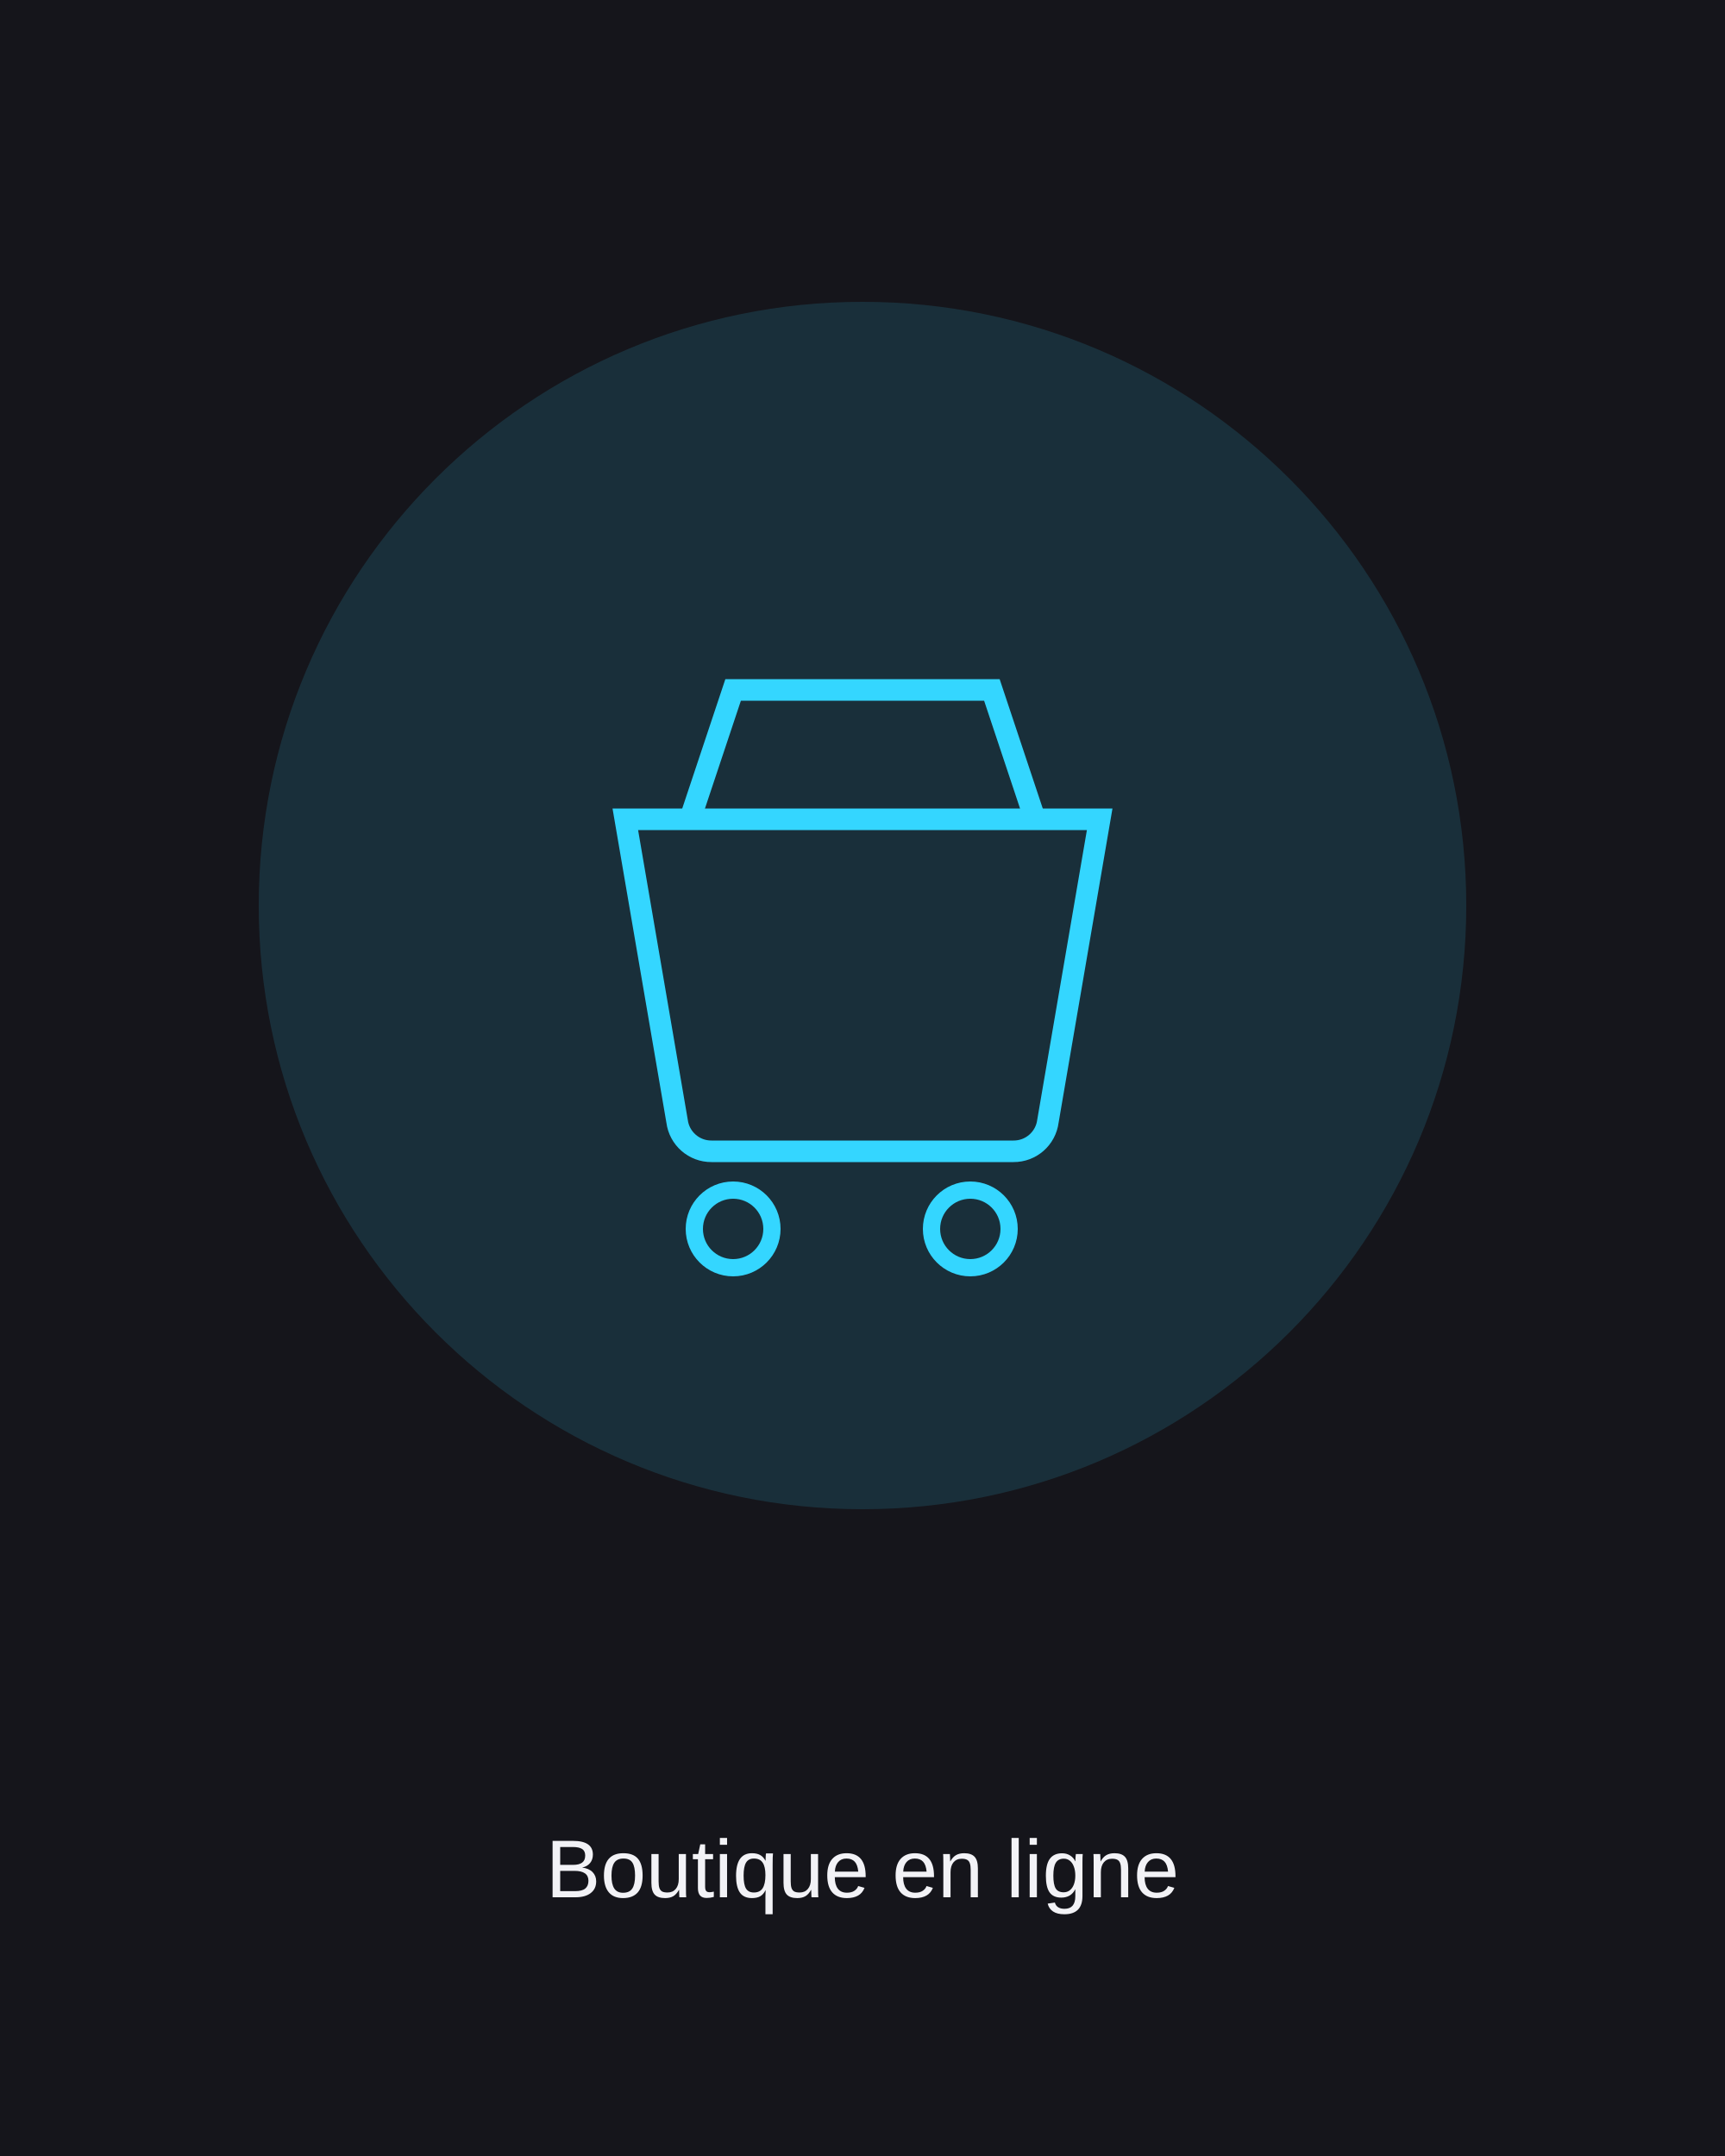
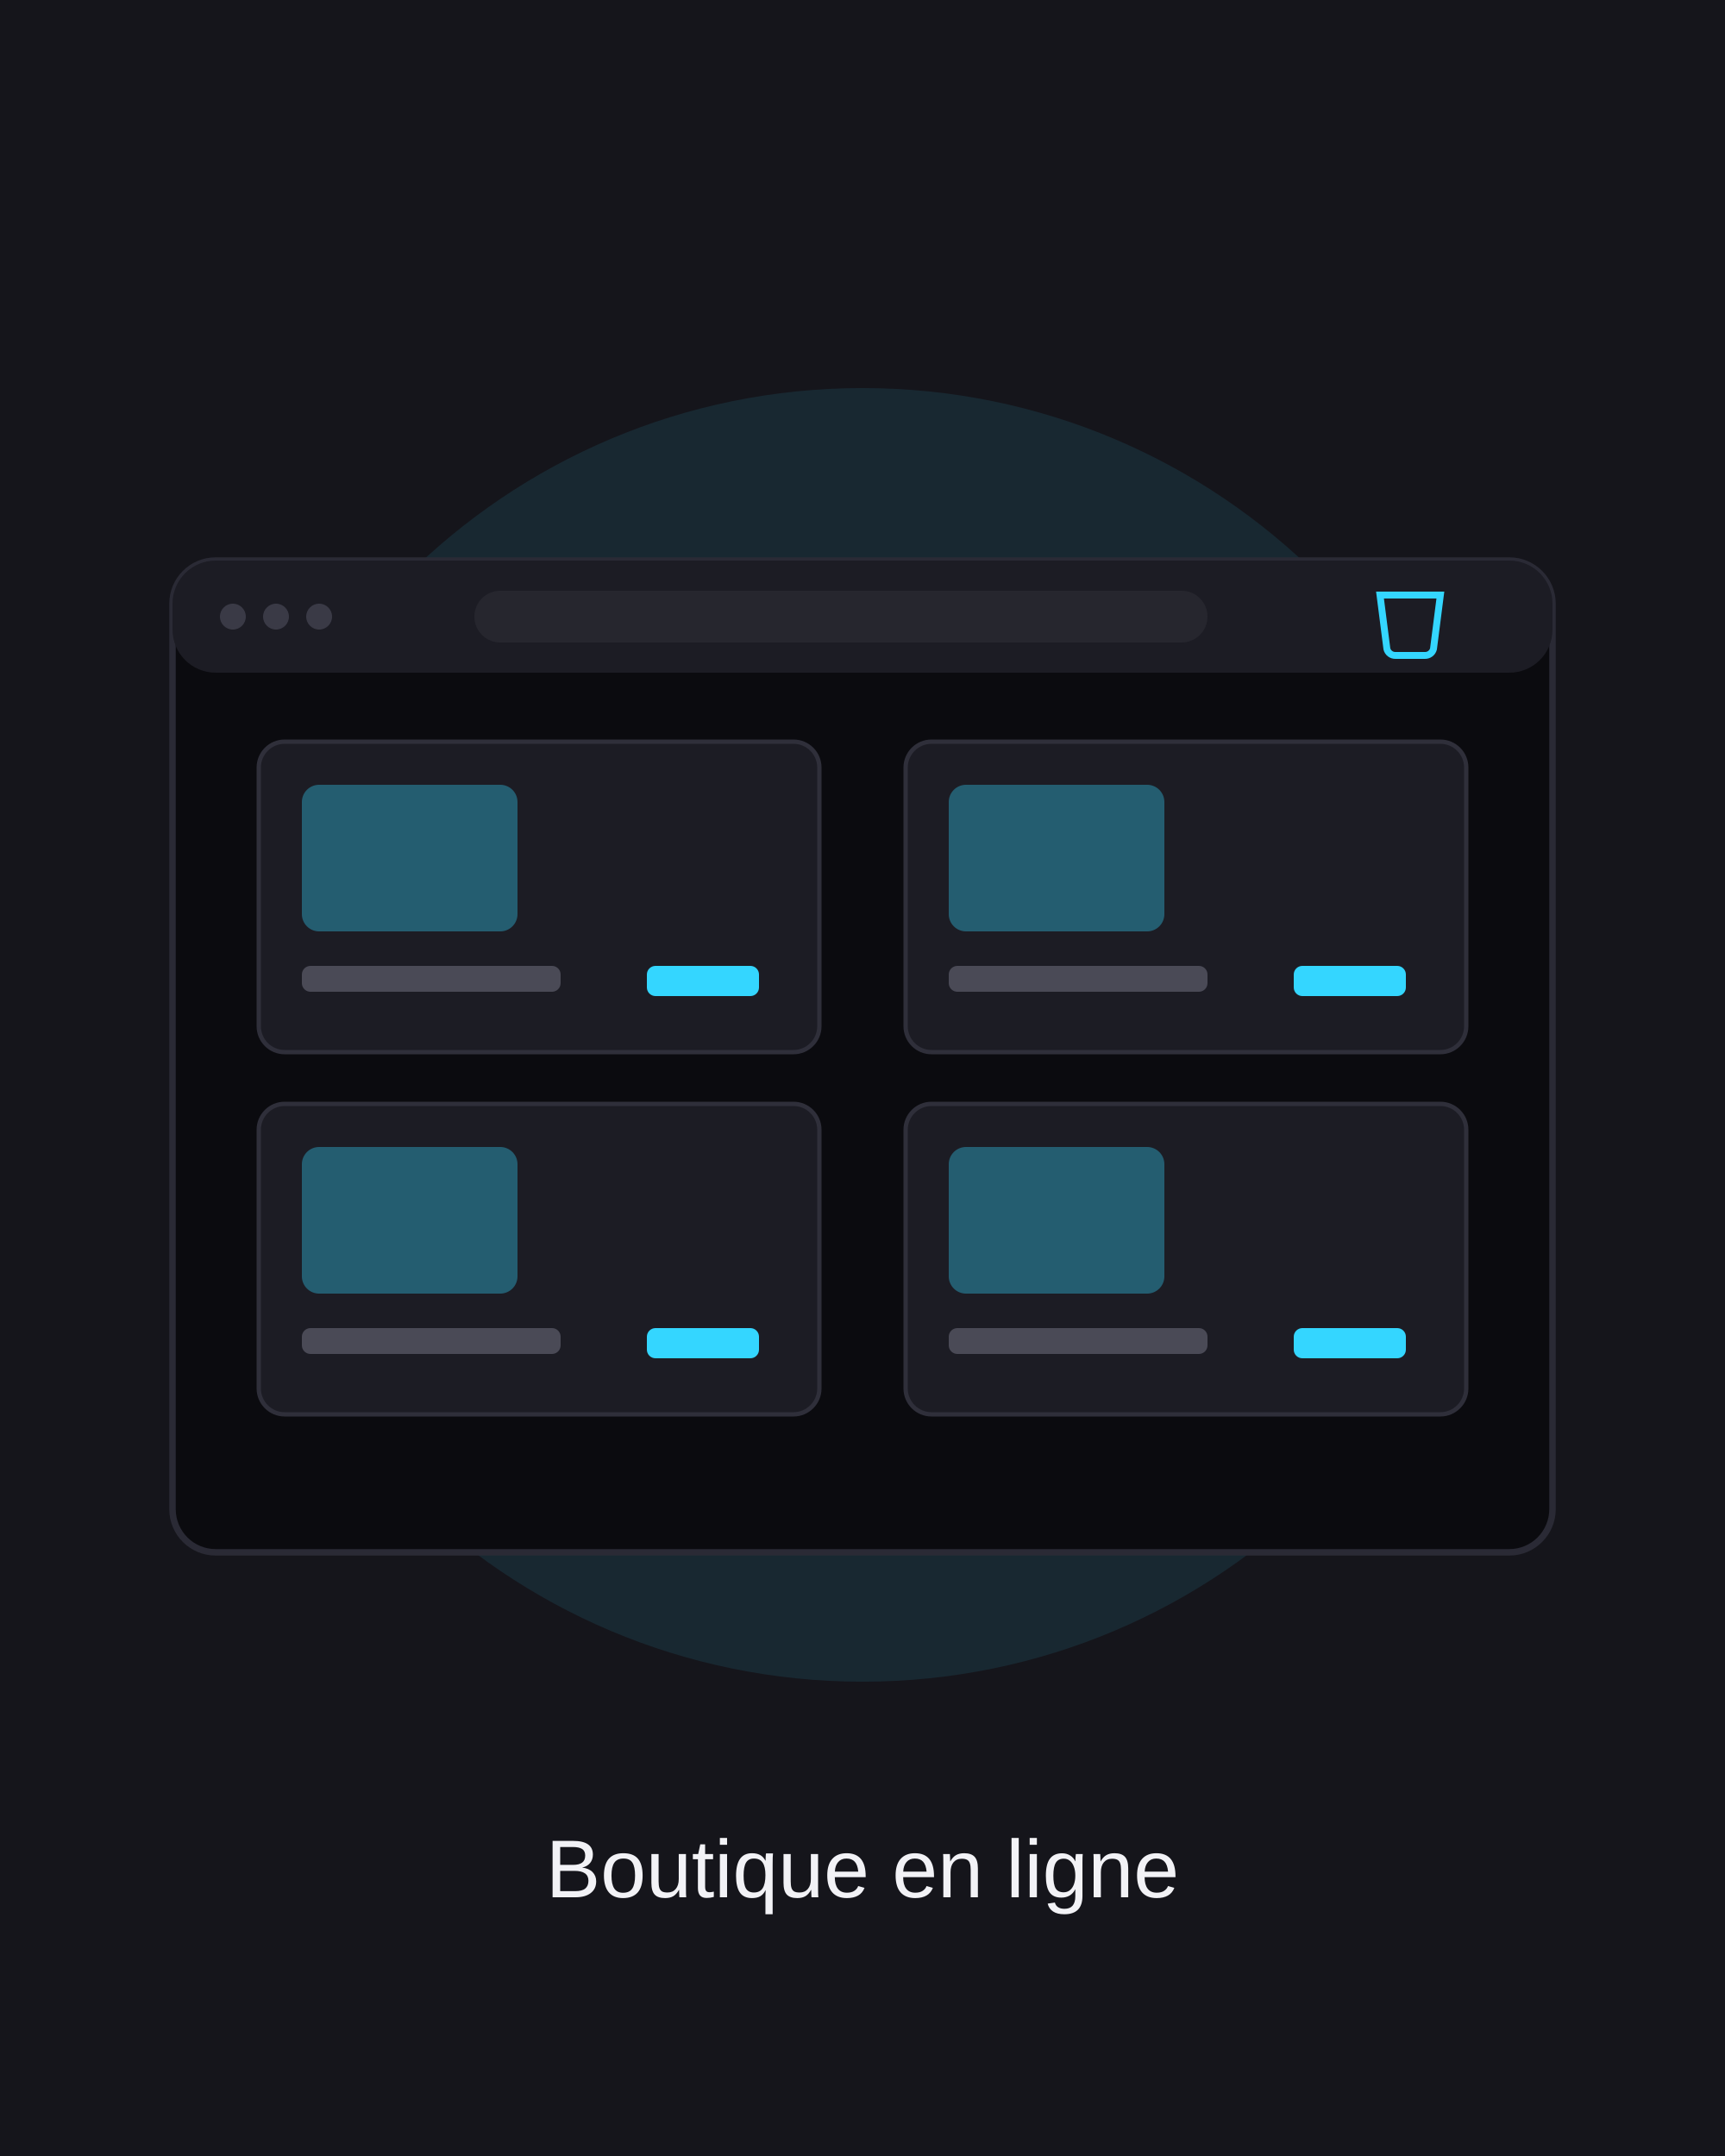
<svg xmlns="http://www.w3.org/2000/svg" viewBox="0 0 400 500" width="400" height="500">
  <rect width="400" height="500" fill="#15151b" />
-   <circle cx="200" cy="210" r="140" fill="#34d6ff" opacity="0.14" />
-   <path d="M145 190h110l-12 70a8 8 0 0 1-8 7h-70a8 8 0 0 1-8-7z" fill="none" stroke="#34d6ff" stroke-width="5" />
-   <path d="M160 190l10-30h60l10 30" fill="none" stroke="#34d6ff" stroke-width="5" />
-   <circle cx="170" cy="285" r="9" fill="none" stroke="#34d6ff" stroke-width="4" />
-   <circle cx="225" cy="285" r="9" fill="none" stroke="#34d6ff" stroke-width="4" />
+   <circle cx="200" cy="240" r="150" fill="#34d6ff" opacity="0.10" />
+   <rect x="40" y="130" width="320" height="230" rx="10" fill="#0b0b0f" stroke="#2a2a35" stroke-width="1.5" />
+   <rect x="40" y="130" width="320" height="26" rx="10" fill="#1c1c24" />
+   <circle cx="54" cy="143" r="3" fill="#3a3a46" />
+   <circle cx="64" cy="143" r="3" fill="#3a3a46" />
+   <circle cx="74" cy="143" r="3" fill="#3a3a46" />
+   <rect x="110" y="137" width="170" height="12" rx="6" fill="#26262e" />
+   <path d="M320 138h14l-1.6 12.5a2 2 0 0 1-2 1.5h-6.8a2 2 0 0 1-2-1.5z" fill="none" stroke="#34d6ff" stroke-width="1.6" />
+   <rect x="60" y="172" width="130" height="72" rx="6" fill="#1c1c24" stroke="#2f2f3a" stroke-width="1" />
+   <rect x="70" y="182" width="50" height="34" rx="4" fill="#34d6ff" opacity="0.35" />
+   <rect x="70" y="224" width="60" height="6" rx="2" fill="#4a4a56" />
+   <rect x="150" y="224" width="26" height="7" rx="2" fill="#34d6ff" />
+   <rect x="210" y="172" width="130" height="72" rx="6" fill="#1c1c24" stroke="#2f2f3a" stroke-width="1" />
+   <rect x="220" y="182" width="50" height="34" rx="4" fill="#34d6ff" opacity="0.35" />
+   <rect x="220" y="224" width="60" height="6" rx="2" fill="#4a4a56" />
+   <rect x="300" y="224" width="26" height="7" rx="2" fill="#34d6ff" />
+   <rect x="60" y="256" width="130" height="72" rx="6" fill="#1c1c24" stroke="#2f2f3a" stroke-width="1" />
+   <rect x="70" y="266" width="50" height="34" rx="4" fill="#34d6ff" opacity="0.35" />
+   <rect x="70" y="308" width="60" height="6" rx="2" fill="#4a4a56" />
+   <rect x="150" y="308" width="26" height="7" rx="2" fill="#34d6ff" />
+   <rect x="210" y="256" width="130" height="72" rx="6" fill="#1c1c24" stroke="#2f2f3a" stroke-width="1" />
+   <rect x="220" y="266" width="50" height="34" rx="4" fill="#34d6ff" opacity="0.35" />
+   <rect x="220" y="308" width="60" height="6" rx="2" fill="#4a4a56" />
+   <rect x="300" y="308" width="26" height="7" rx="2" fill="#34d6ff" />
  <text x="200" y="440" text-anchor="middle" font-family="'Space Grotesk', Arial, sans-serif" font-size="19" fill="#f2f2f6">Boutique en ligne</text>
</svg>
